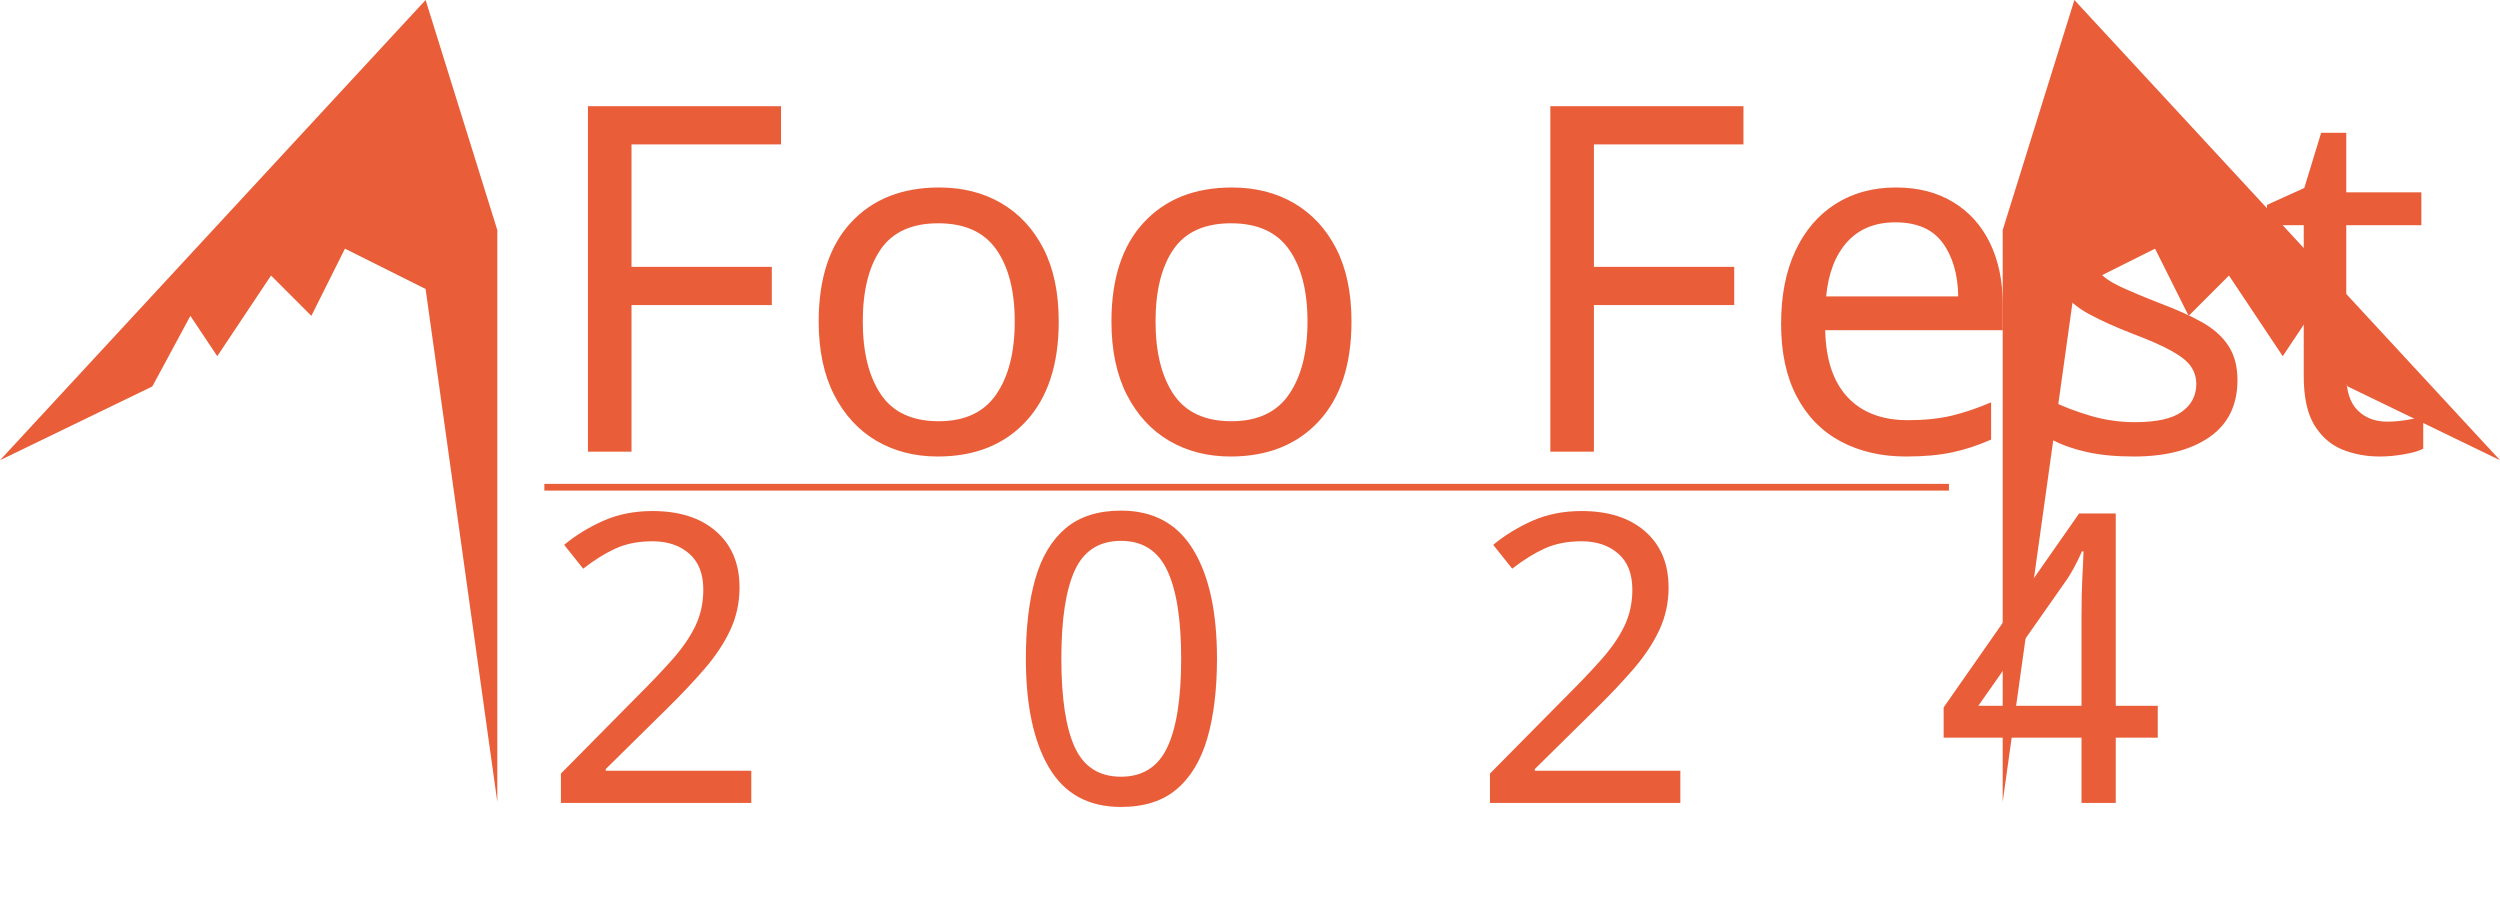
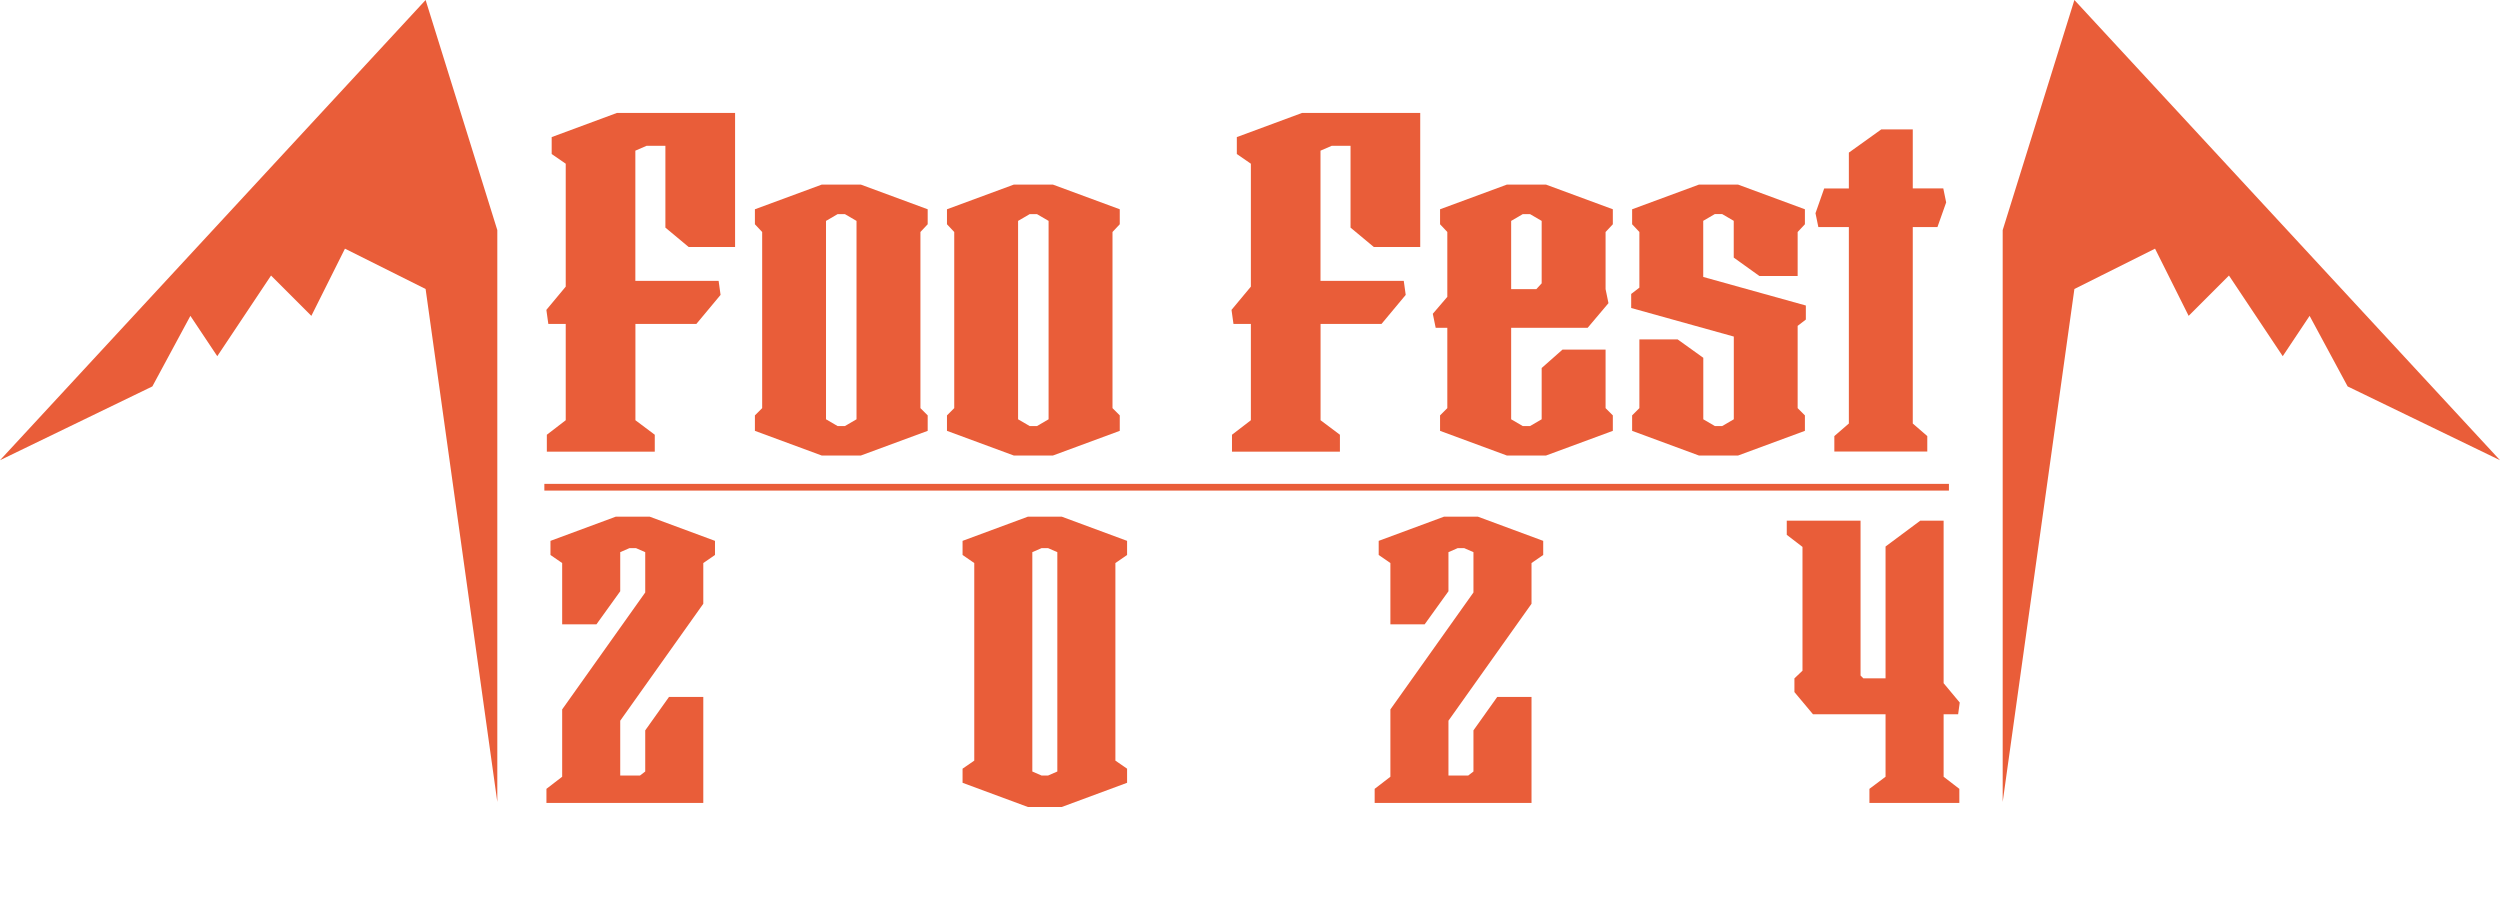
<svg xmlns="http://www.w3.org/2000/svg" id="Layer_1" data-name="Layer 1" viewBox="0 0 372 134.78">
  <defs>
    <style>
-       .cls-1 {
-         font-size: 60px;
-         letter-spacing: .58em;
-       }
- 
      .cls-1, .cls-2 {
-         font-family: TaurunumFerrum-Iron, 'Taurunum Ferrum';
-       }
- 
-       .cls-1, .cls-2, .cls-3, .cls-4 {
        fill: #e95d39;
      }

      .cls-2 {
-         font-size: 72px;
-       }
- 
-       .cls-4 {
        stroke: #e95d39;
        stroke-miterlimit: 10;
      }
    </style>
  </defs>
-   <text class="cls-2" transform="translate(80.5 67.21)">
-     <tspan x="0" y="0">Foo Fest</tspan>
-   </text>
-   <text class="cls-1" transform="translate(80.59 119.48)">
-     <tspan x="0" y="0">2024</tspan>
-   </text>
-   <line class="cls-4" x1="81" y1="72.5" x2="290" y2="72.5" />
-   <polygon class="cls-3" points="0 68.48 63.33 0 74 34.24 74 119.33 63.33 43 51.33 37 46.33 47 40.33 41 32.33 53 28.33 47 22.67 57.5 0 68.48" />
-   <polygon class="cls-3" points="372 68.48 308.67 0 298 34.24 298 119.33 308.67 43 320.67 37 325.67 47 331.67 41 339.67 53 343.67 47 349.33 57.5 372 68.48" />
+   <g>
+     <path class="cls-1" d="m81.3,46.11l2.88-3.46v-18.29l-2.09-1.44v-2.52l9.72-3.6h17.57v19.95h-6.91l-3.46-2.88v-12.17h-2.81l-1.66.72v19.37h12.39l.29,2.09-3.6,4.32h-9.07v14.33l2.88,2.16v2.52h-16.06v-2.52l2.81-2.16v-14.33h-2.59l-.29-2.09Z" />
+     <path class="cls-1" d="m113.41,34.52l-1.08-1.15v-2.23l9.94-3.67h5.83l9.94,3.67v2.23l-1.08,1.15v26.21l1.08,1.08v2.3l-9.94,3.67h-5.83l-9.94-3.67v-2.3l1.08-1.08v-26.21Zm9.5,27.87l1.73,1.01h1.08l1.73-1.01v-29.52l-1.73-1.01h-1.08l-1.73,1.01v29.52Z" />
+     <path class="cls-1" d="m141.99,34.52l-1.08-1.15v-2.23l9.94-3.67h5.83l9.94,3.67v2.23l-1.08,1.15v26.21l1.08,1.08v2.3l-9.94,3.67h-5.83l-9.94-3.67v-2.3l1.08-1.08v-26.21Zm9.5,27.87l1.73,1.01h1.08l1.73-1.01v-29.52l-1.73-1.01h-1.08l-1.73,1.01v29.52Z" />
+     <path class="cls-1" d="m183.25,46.11l2.88-3.46v-18.29l-2.09-1.44v-2.52l9.72-3.6h17.57v19.95h-6.91l-3.46-2.88v-12.17h-2.81l-1.66.72v19.37h12.39l.29,2.09-3.6,4.32h-9.07v14.33l2.88,2.16v2.52h-16.06v-2.52l2.81-2.16v-14.33h-2.59l-.29-2.09Z" />
+     <path class="cls-1" d="m213.2,46.69l2.16-2.52v-9.65l-1.08-1.15v-2.23l9.94-3.67h5.83l9.94,3.67v2.23l-1.08,1.15v8.5l.43,2.09-3.1,3.67h-11.38v13.61l1.73,1.01h1.08l1.73-1.01v-7.63l3.1-2.74h6.41v8.71l1.08,1.08v2.3l-9.94,3.67h-5.83l-9.94-3.67v-2.3l1.08-1.08v-11.95h-1.73l-.43-2.09Zm11.67-3.67h3.74l.79-.86v-9.29l-1.73-1.01h-1.08l-1.73,1.01v10.15Z" />
+     <path class="cls-1" d="m256.25,31.85h-1.08l-1.73,1.01v8.35l15.27,4.25v2.09l-1.22.94v12.24l1.08,1.08v2.3l-9.94,3.67h-5.83l-9.94-3.67v-2.3l1.08-1.08v-10.23h5.69l3.82,2.74v9.15l1.73,1.01h1.08l1.73-1.01v-12.31l-15.27-4.25v-2.09l1.22-.94v-8.28l-1.08-1.15v-2.23l9.94-3.67h5.83l9.94,3.67v2.23l-1.08,1.15v6.55h-5.69l-3.82-2.74v-5.47l-1.73-1.01Z" />
+     <path class="cls-1" d="m270.15,31.71l1.29-3.67h3.67v-5.33l4.83-3.46h4.68v8.78h4.54l.43,2.09-1.3,3.67h-3.67v29.23l2.16,1.87v2.3h-13.83v-2.3l2.16-1.87v-29.23h-4.54l-.43-2.09Z" />
+   </g>
+   <g>
+     <path class="cls-1" d="m83.65,92.9v-9.12l-1.74-1.2v-2.1l9.72-3.6h5.04l9.72,3.6v2.1l-1.74,1.2v6.06l-12.36,17.4v8.16h2.94l.78-.6v-6.12l3.54-4.98h5.1v15.78h-23.34v-2.1l2.34-1.8v-10.02l12.36-17.4v-6l-1.38-.6h-.96l-1.38.6v5.82l-3.54,4.92h-5.1Z" />
+     <path class="cls-1" d="m144.97,83.78l-1.74-1.2v-2.1l9.72-3.6h5.04l9.72,3.6v2.1l-1.74,1.2v29.4l1.74,1.2v2.1l-9.72,3.6h-5.04l-9.72-3.6v-2.1l1.74-1.2v-29.4Zm8.64,31.02l1.38.6h.96l1.38-.6v-32.64l-1.38-.6h-.96l-1.38.6v32.64Z" />
+     <path class="cls-1" d="m206.89,92.9v-9.12l-1.74-1.2v-2.1l9.72-3.6h5.04l9.72,3.6v2.1l-1.74,1.2v6.06l-12.36,17.4v8.16h2.94l.78-.6v-6.12l3.54-4.98h5.1v15.78h-23.34v-2.1l2.34-1.8v-10.02l12.36-17.4v-6l-1.38-.6h-.96l-1.38.6v5.82l-3.54,4.92h-5.1Z" />
+     <path class="cls-1" d="m277.27,100.94h3.3v-19.62l5.16-3.84h3.48v24.18l2.4,2.88-.24,1.74h-2.16v9.3l2.34,1.8v2.1h-13.38v-2.1l2.4-1.8v-9.3h-10.8l-2.76-3.3v-2.04l1.2-1.14v-18.42l-2.34-1.8v-2.1h10.98v23.04l.42.42Z" />
+   </g>
+   <line class="cls-2" x1="81" y1="72.5" x2="290" y2="72.5" />
+   <polygon class="cls-1" points="0 68.48 63.33 0 74 34.24 74 119.33 63.33 43 51.33 37 46.33 47 40.33 41 32.33 53 28.33 47 22.67 57.5 0 68.48" />
+   <polygon class="cls-1" points="372 68.48 308.67 0 298 34.24 298 119.33 308.67 43 320.67 37 325.67 47 331.67 41 339.67 53 343.67 47 349.33 57.5 372 68.48" />
</svg>
